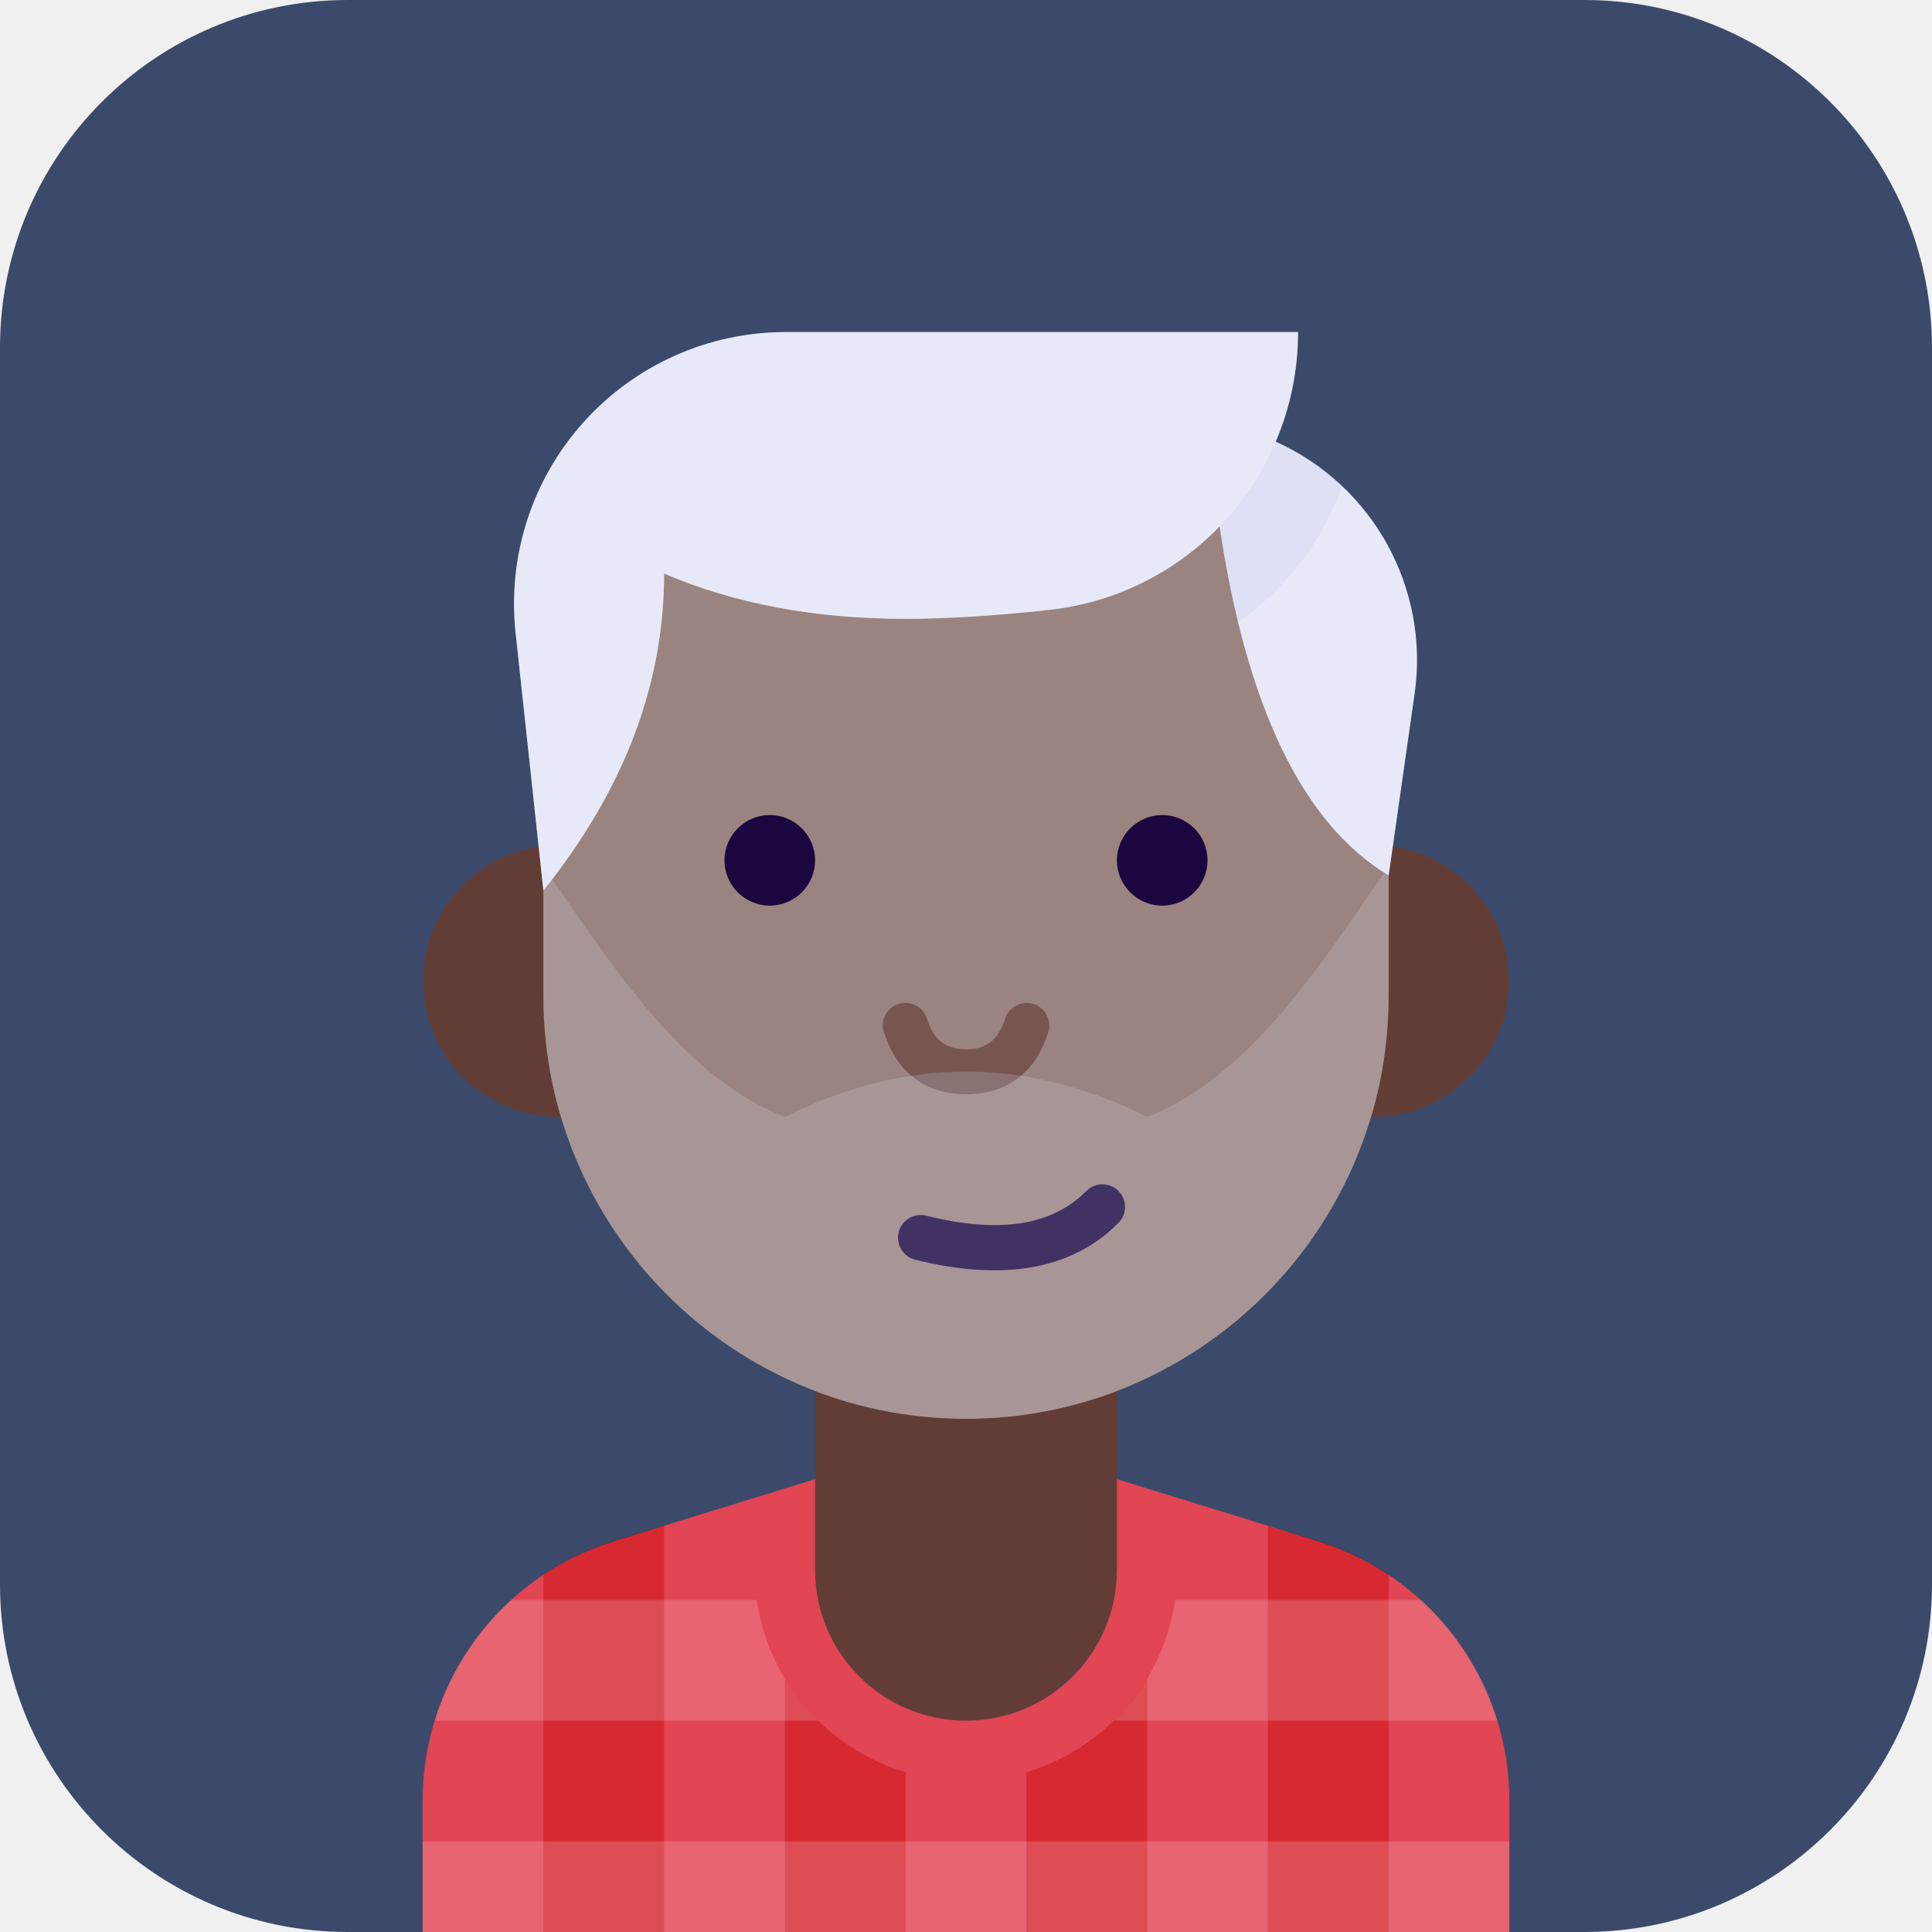
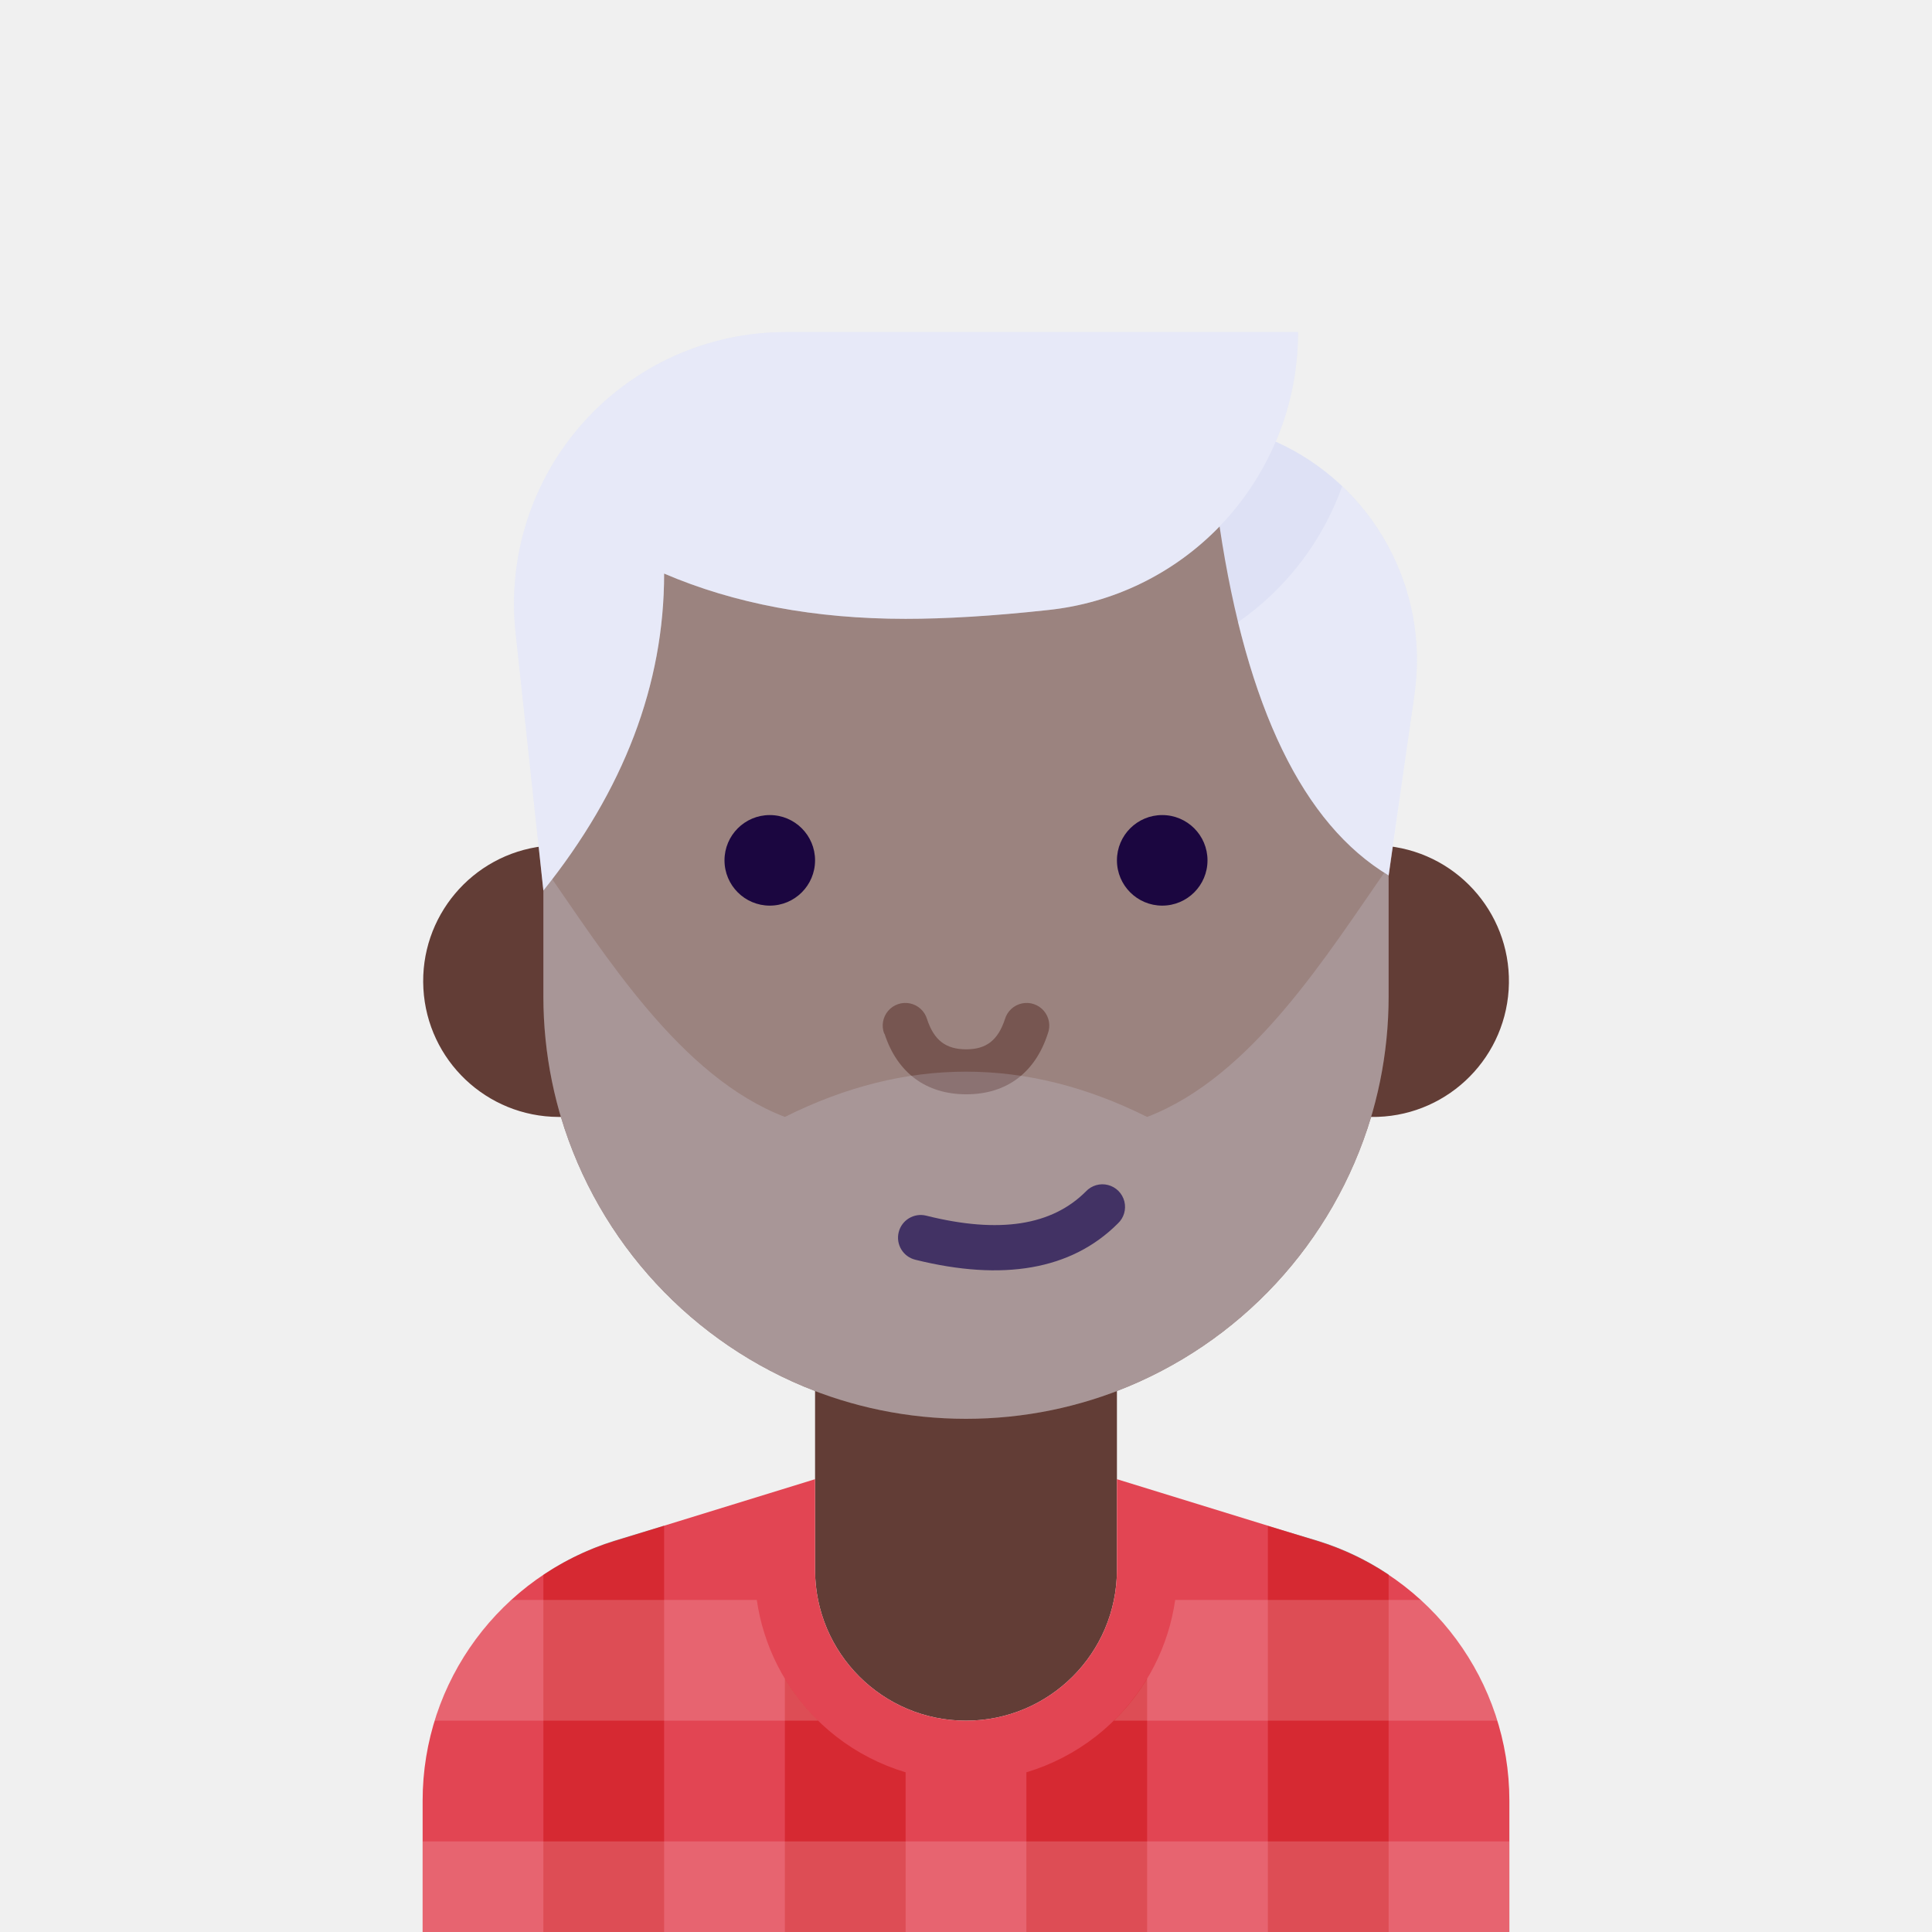
<svg xmlns="http://www.w3.org/2000/svg" viewBox="0 0 64 64" fill="none" shape-rendering="auto" width="128" height="128">
  <mask id="viewboxMask">
    <rect width="64" height="64" rx="11.52" ry="11.52" x="0" y="0" fill="#fff" />
  </mask>
  <g mask="url(#viewboxMask)">
-     <rect fill="#3b4a6b" width="64" height="64" x="0" y="0" />
    <path d="M37 46.08V52a5 5 0 0 1-10 0v-5.92A14.04 14.04 0 0 1 18.58 37h-.08a4.5 4.5 0 0 1-.5-8.97V27a14 14 0 1 1 28 0v1.03a4.5 4.5 0 0 1-.58 8.97A14.04 14.04 0 0 1 37 46.08Z" fill="#623d36" />
    <mask id="personas-a" style="mask-type:luminance" maskUnits="userSpaceOnUse" x="14" y="13" width="36" height="44">
      <path d="M37 46.08V52a5 5 0 0 1-10 0v-5.92A14.04 14.04 0 0 1 18.58 37h-.08a4.5 4.5 0 0 1-.5-8.97V27a14 14 0 1 1 28 0v1.03a4.5 4.5 0 0 1-.58 8.97A14.04 14.04 0 0 1 37 46.08Z" fill="#fff" />
    </mask>
    <g mask="url(#personas-a)">
      <path d="M32 13a14 14 0 0 1 14 14v6a14 14 0 1 1-28 0v-6a14 14 0 0 1 14-14Z" fill="#fff" style="mix-blend-mode:overlay" opacity=".36" />
    </g>
    <g transform="translate(20 24)">
      <path fill-rule="evenodd" clip-rule="evenodd" d="M4 4.5a1.5 1.5 0 1 0 3 0 1.5 1.5 0 0 0-3 0Zm13 0a1.5 1.5 0 1 0 3 0 1.5 1.5 0 0 0-3 0Z" fill="#1B0640" />
    </g>
    <g transform="translate(2 2)">
      <path d="M40.26 12.63a7.93 7.93 0 0 1 4.6 8.35L44 27c-2.83-1.7-4.7-5.55-5.6-11.56a9.24 9.24 0 0 1-5.7 2.77c-1.82.2-3.39.29-4.7.29-3 0-5.67-.5-8-1.5 0 3.67-1.33 7.17-4 10.5l-.92-8.53A9 9 0 0 1 24.03 9H41c0 1.28-.26 2.51-.74 3.63Z" fill="#dee1f5" />
      <path d="M40.26 12.63c.48-1.12.74-2.35.74-3.63H24.03a9 9 0 0 0-8.95 9.97L16 27.5c2.67-3.33 4-6.83 4-10.5 2.33 1 5 1.5 8 1.5 1.31 0 2.88-.1 4.7-.29a9.24 9.24 0 0 0 7.56-5.58ZM44.88 20.84a7.91 7.91 0 0 0-2.42-6.73 9.29 9.29 0 0 1-3.45 4.5c1.04 4.22 2.7 7.01 5 8.39l.85-6.02.02-.14Z" style="mix-blend-mode:overlay" opacity=".26" fill="#fff" />
    </g>
    <g transform="translate(11 44)">
      <path d="M16 5v3a5 5 0 0 0 10 0V5l6.65 2.05a9 9 0 0 1 6.35 8.6V20H3v-4.35a9 9 0 0 1 6.35-8.6L16 5Z" fill="#e24553" />
      <path d="m11 6.54-1.65.5A9 9 0 0 0 7 8.17V20h4V6.54ZM15 20h4v-5.29a7.02 7.02 0 0 1-4-3.1V20ZM23 20h4v-8.4a7.02 7.02 0 0 1-4 3.11v5.3ZM31 20h4V8.16a9 9 0 0 0-2.35-1.12L31 6.55V20Z" style="mix-blend-mode:overlay" opacity=".4" fill="#000" />
      <path d="M3.4 13a9.01 9.01 0 0 1 2.53-4h8.14a6.98 6.98 0 0 0 2.03 4H3.4ZM39 17v3H3v-3h36ZM36.07 9a9.01 9.01 0 0 1 2.53 4H25.9a6.98 6.98 0 0 0 2.03-4h8.14Z" style="mix-blend-mode:lighten" opacity=".17" fill="#fff" />
    </g>
    <g transform="translate(23 36)">
      <path d="M7.32 5.73a.75.75 0 0 1 .36-1.46c2.44.61 4.17.32 5.29-.8a.75.75 0 1 1 1.06 1.06c-1.54 1.54-3.81 1.92-6.71 1.2Z" fill="#1B0640" />
    </g>
    <g transform="translate(24 28)">
      <path d="M5.29 6.24a.75.75 0 1 1 1.42-.48c.23.7.62 1 1.3 1 .66 0 1.05-.3 1.28-1a.75.75 0 1 1 1.42.48c-.42 1.3-1.37 2.01-2.7 2.01S5.72 7.54 5.3 6.24Z" fill="#000" style="mix-blend-mode:overlay" opacity=".36" />
    </g>
    <g transform="translate(14 26)">
      <path opacity=".2" d="M32 3v4A14 14 0 1 1 4 7V2.7c2.05 2.94 4.53 6.97 8 8.3 2-1 4-1.5 6-1.5s4 .5 6 1.5c3.47-1.33 5.95-5.36 8-8.3V3Z" fill="#dee1f5" />
    </g>
  </g>
</svg>
